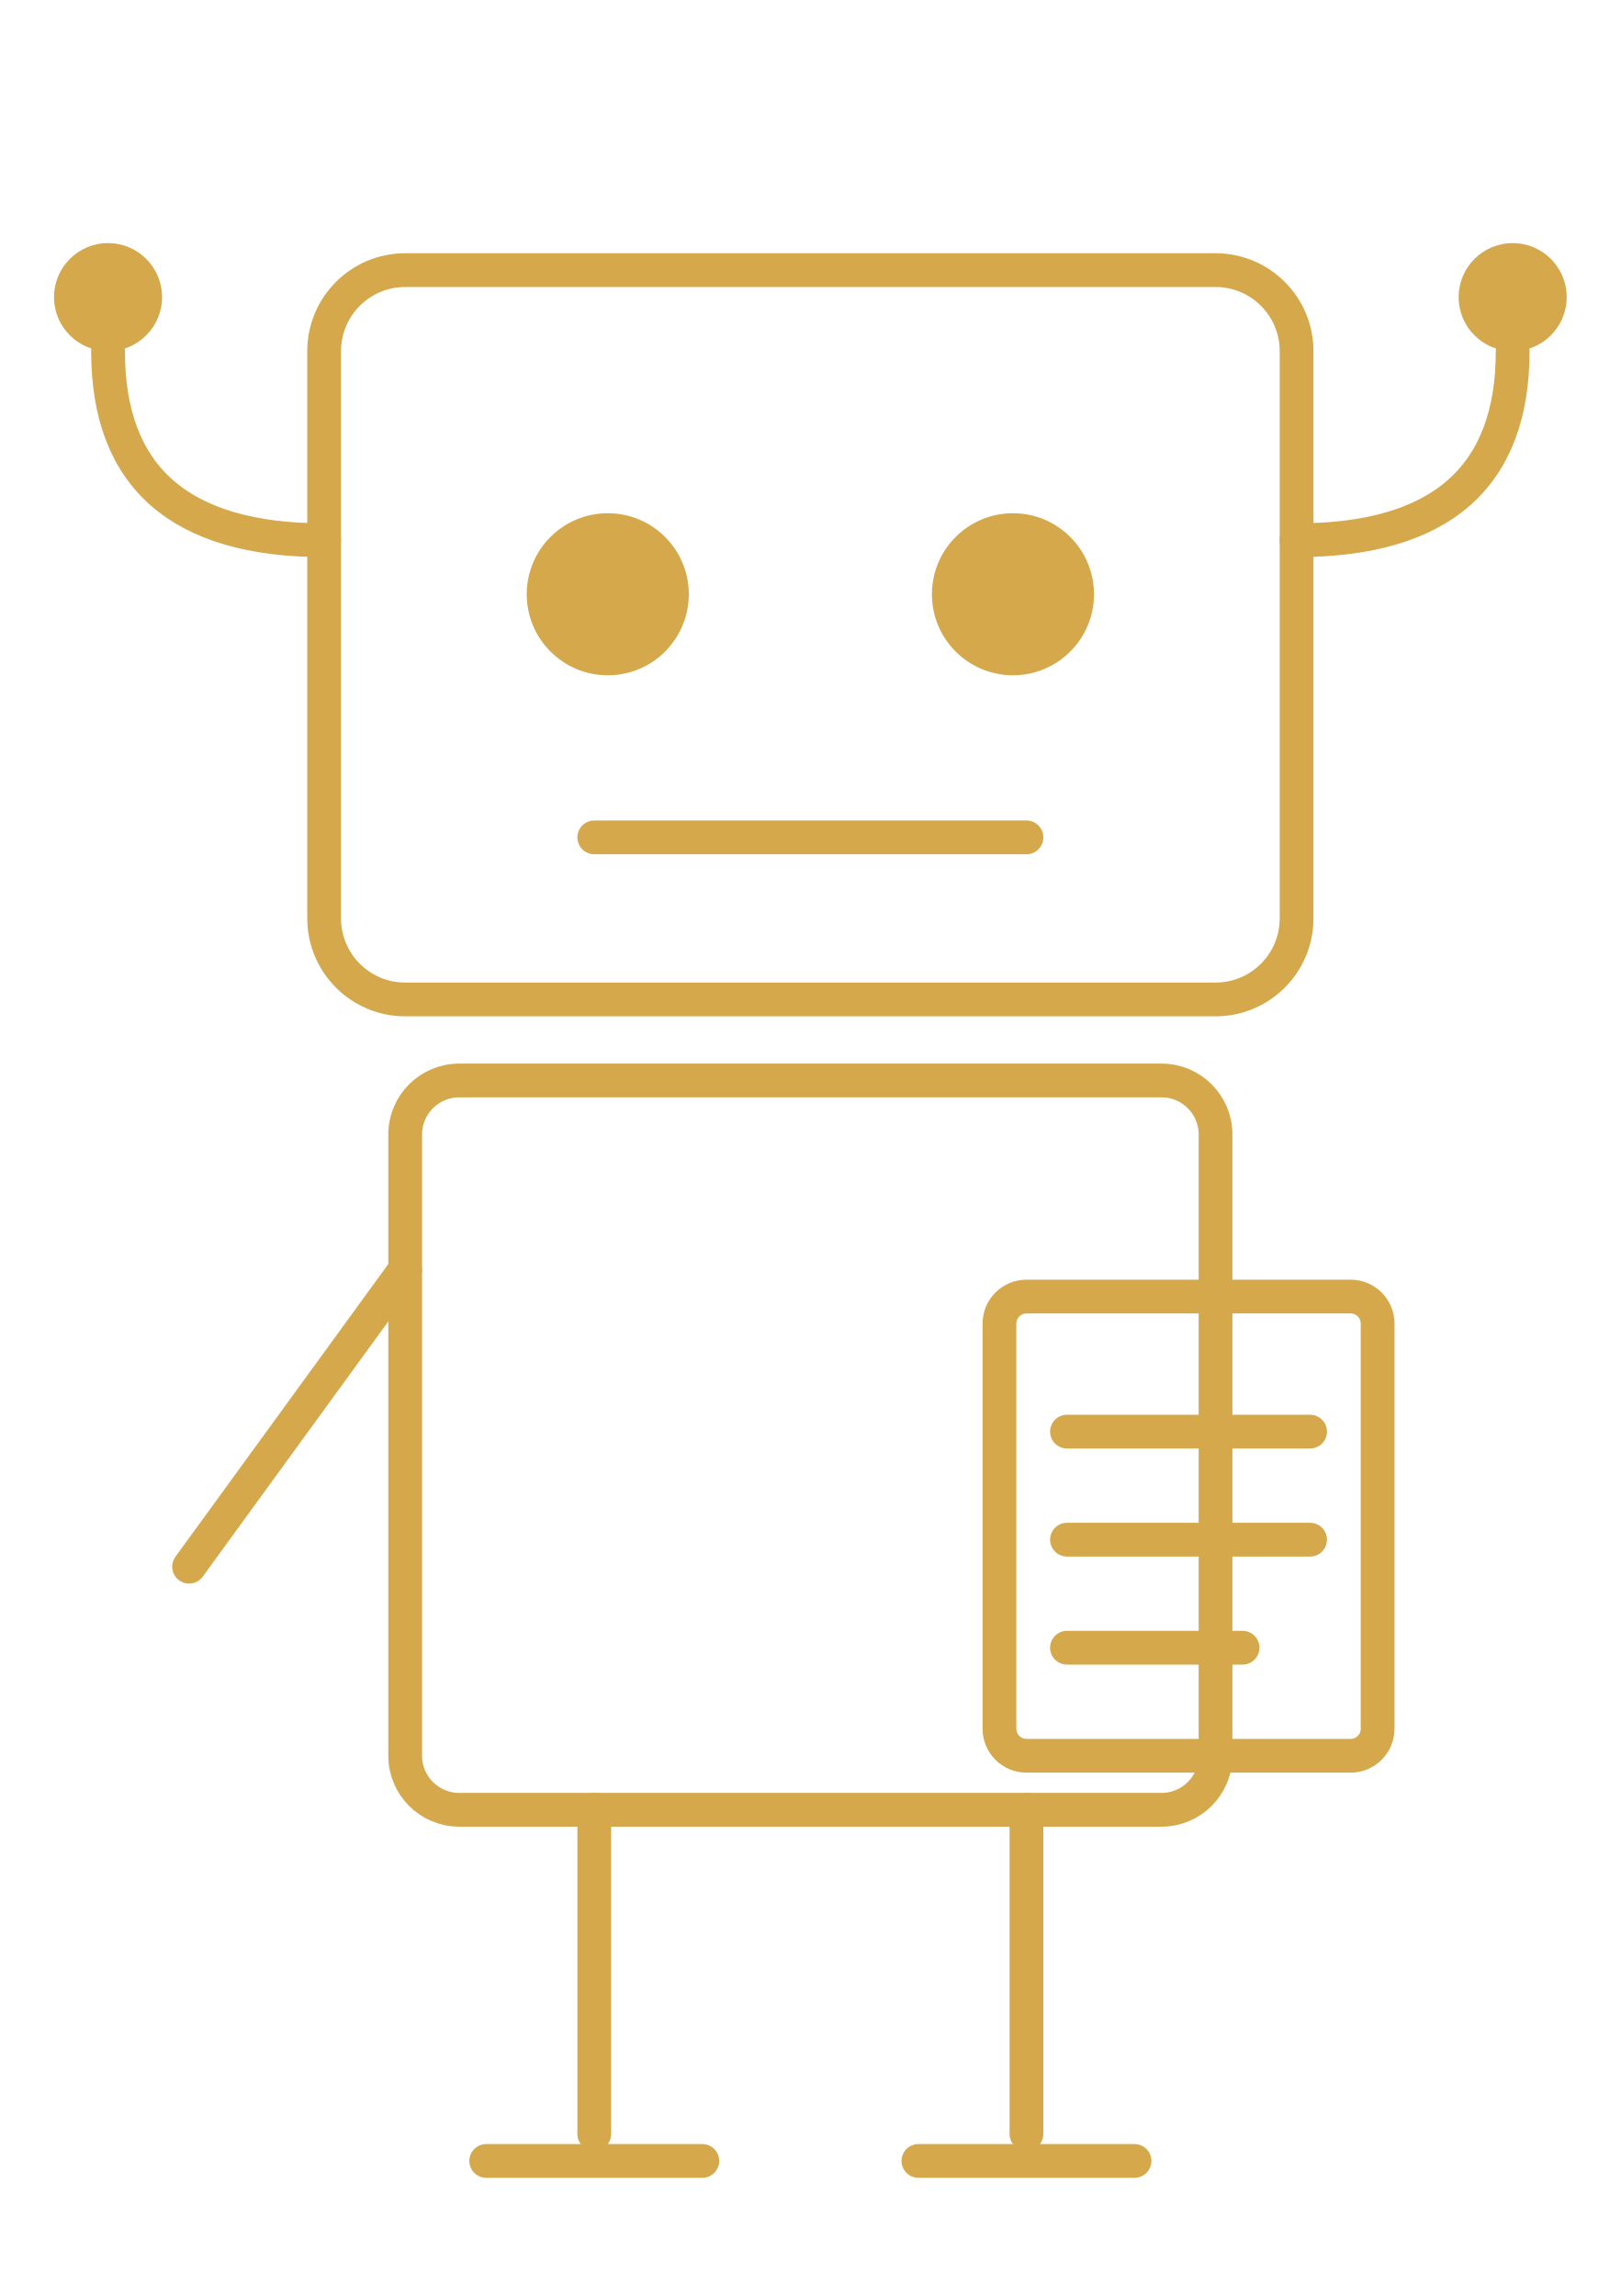
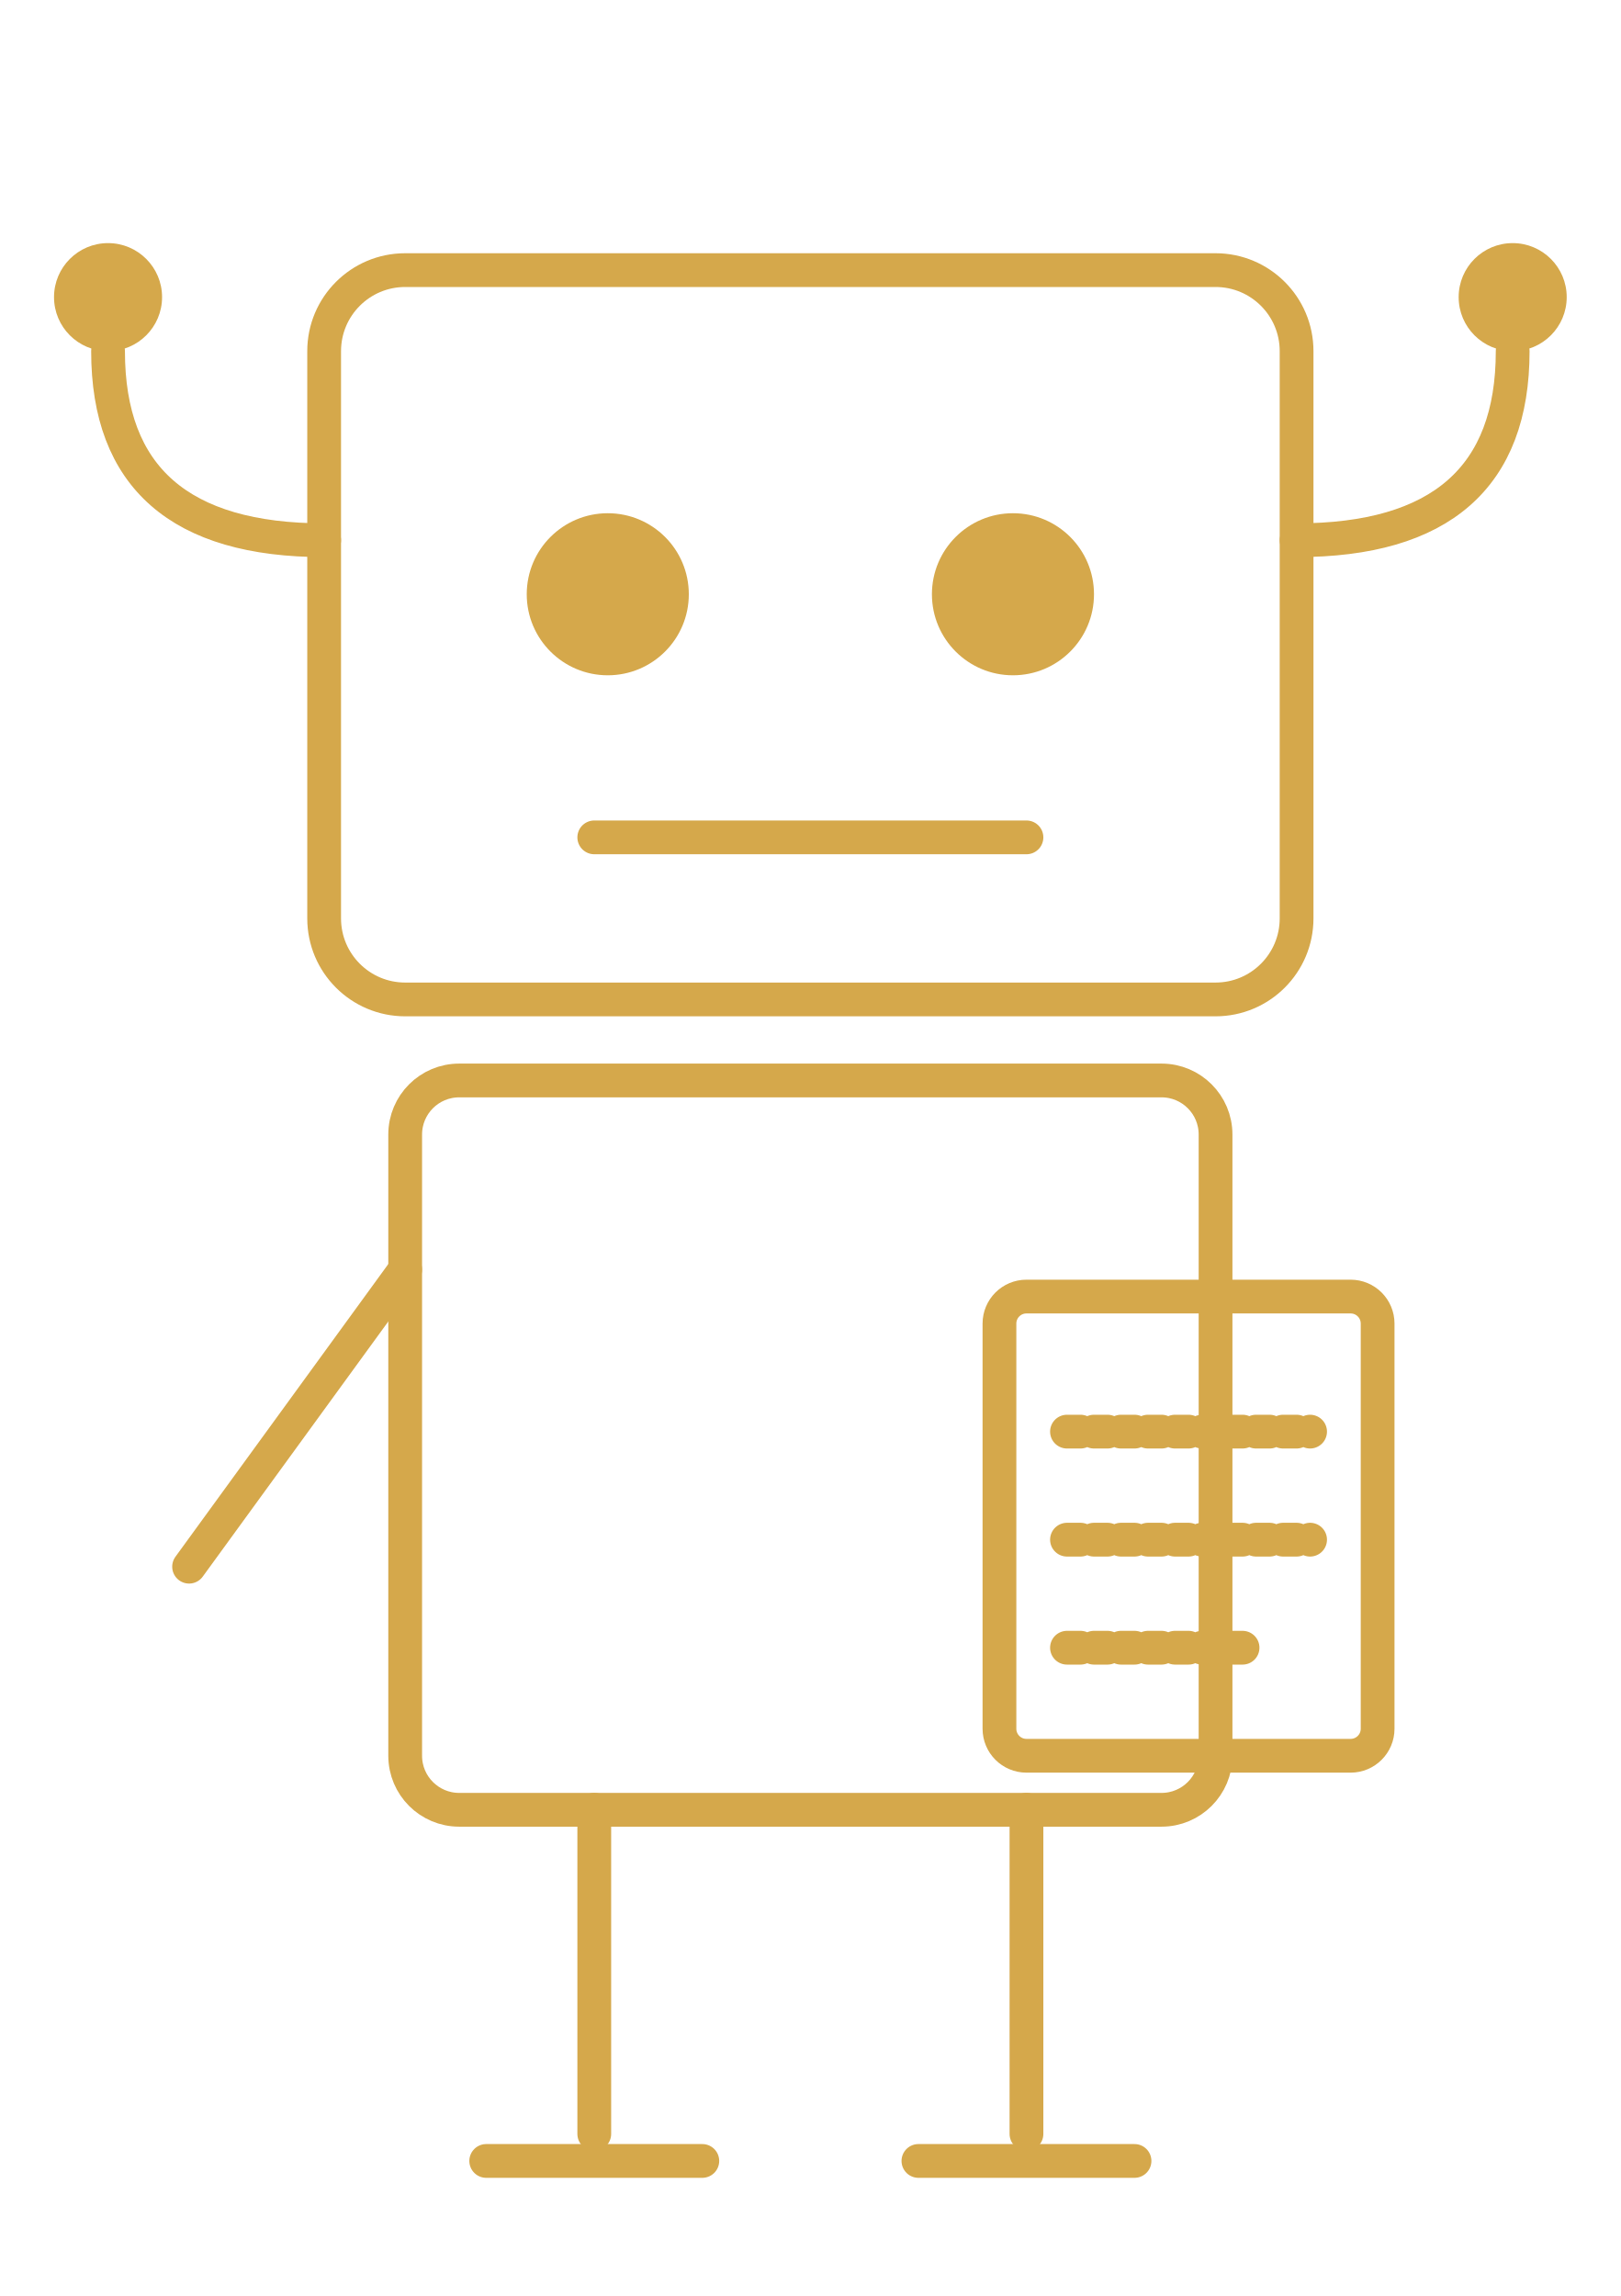
- <svg xmlns="http://www.w3.org/2000/svg" class="robot" viewBox="0 0 120 170" width="120" height="170" role="img" aria-label="samuel">
-   <path class="ln" d="M24 40 Q8 40 8 26" fill="none" stroke="#d5a84b" stroke-width="2.5" stroke-linejoin="round" stroke-linecap="round" />
-   <path class="ln" d="M96 40 Q112 40 112 26" fill="none" stroke="#d5a84b" stroke-width="2.5" stroke-linejoin="round" stroke-linecap="round" />
-   <circle class="led" cx="8" cy="22" r="4" fill="#d5a84b" stroke="none" />
-   <circle class="led" cx="112" cy="22" r="4" fill="#d5a84b" stroke="none" />
-   <rect class="ln" x="24" y="20" width="72" height="54" rx="6" fill="none" stroke="#d5a84b" stroke-width="2.5" stroke-linejoin="round" stroke-linecap="round" />
-   <circle class="ojo" cx="45" cy="44" r="6" fill="#d5a84b" stroke="none" />
-   <circle class="ojo" cx="75" cy="44" r="6" fill="#d5a84b" stroke="none" />
-   <line class="ln" x1="44" y1="62" x2="76" y2="62" fill="none" stroke="#d5a84b" stroke-width="2.5" stroke-linejoin="round" stroke-linecap="round" />
-   <rect class="ln" x="30" y="80" width="60" height="54" rx="4" fill="none" stroke="#d5a84b" stroke-width="2.5" stroke-linejoin="round" stroke-linecap="round" />
-   <rect class="ln" x="74" y="96" width="28" height="34" rx="2" fill="none" stroke="#d5a84b" stroke-width="2.5" stroke-linejoin="round" stroke-linecap="round" />
-   <line class="ln" x1="79" y1="106" x2="97" y2="106" fill="none" stroke="#d5a84b" stroke-width="2.5" stroke-linejoin="round" stroke-linecap="round" />
-   <line class="ln" x1="79" y1="114" x2="97" y2="114" fill="none" stroke="#d5a84b" stroke-width="2.5" stroke-linejoin="round" stroke-linecap="round" />
-   <line class="ln" x1="79" y1="122" x2="92" y2="122" fill="none" stroke="#d5a84b" stroke-width="2.5" stroke-linejoin="round" stroke-linecap="round" />
-   <line class="ln" x1="30" y1="94" x2="14" y2="116" fill="none" stroke="#d5a84b" stroke-width="2.5" stroke-linejoin="round" stroke-linecap="round" />
-   <line class="ln" x1="44" y1="134" x2="44" y2="158" fill="none" stroke="#d5a84b" stroke-width="2.5" stroke-linejoin="round" stroke-linecap="round" />
-   <line class="ln" x1="76" y1="134" x2="76" y2="158" fill="none" stroke="#d5a84b" stroke-width="2.5" stroke-linejoin="round" stroke-linecap="round" />
-   <line class="ln" x1="36" y1="160" x2="52" y2="160" fill="none" stroke="#d5a84b" stroke-width="2.5" stroke-linejoin="round" stroke-linecap="round" />
-   <line class="ln" x1="68" y1="160" x2="84" y2="160" fill="none" stroke="#d5a84b" stroke-width="2.5" stroke-linejoin="round" stroke-linecap="round" />
+ <svg xmlns="http://www.w3.org/2000/svg" class="robot cr-anima" viewBox="0 0 120 170" width="120" height="170" role="img" aria-label="samuel" overflow="visible">
+   <style>@keyframes cr-cuerpo{0%{transform:translate(0px,-0px)}12.5%{transform:translate(0px,-1.148px)}25%{transform:translate(0px,-2.121px)}37.5%{transform:translate(0px,-2.772px)}50%{transform:translate(0px,-3px)}62.5%{transform:translate(0px,-2.772px)}75%{transform:translate(0px,-2.121px)}87.5%{transform:translate(0px,-1.148px)}100%{transform:translate(0px,-0px)}}.cr-anima .g-cuerpo{animation:cr-cuerpo 1.6s linear infinite}@keyframes cr-parpadeo{0%{opacity:1}90%{opacity:1}93%{opacity:0.1}96%{opacity:1}100%{opacity:1}}.cr-anima .g-parpadeo{animation:cr-parpadeo 4.8s linear infinite}@keyframes cr-led{0%{opacity:1}50%{opacity:1}50%{opacity:0.35}100%{opacity:0.35}}.cr-anima .g-led{animation:cr-led 0.8s linear infinite}@keyframes cr-mira{0%{transform:translate(0px,0px)}20%{transform:translate(-6px,0px)}45%{transform:translate(-6px,0px)}65%{transform:translate(6px,0px)}85%{transform:translate(6px,0px)}100%{transform:translate(0px,0px)}}.cr-anima .g-mira{animation:cr-mira 4.8s linear infinite}@keyframes cr-escribe{0%{stroke-dashoffset:1}25%{stroke-dashoffset:0}80%{stroke-dashoffset:0}85%{stroke-dashoffset:1}100%{stroke-dashoffset:1}}.cr-anima .g-escribe{animation:cr-escribe 2.4s linear infinite}@keyframes cr-sale{0%{transform:translate(0px,5px)}40%{transform:translate(0px,0px)}80%{transform:translate(0px,0px)}100%{transform:translate(0px,5px)}}.cr-anima .g-sale{animation:cr-sale 2.4s linear infinite}@keyframes cr-lupa{0%{transform:translate(0px,0px)}25%{transform:translate(-4px,3px)}50%{transform:translate(-4px,3px)}75%{transform:translate(2px,-1px)}100%{transform:translate(0px,0px)}}.cr-anima .g-lupa{animation:cr-lupa 4.8s linear infinite}@keyframes cr-cuadra{0%{stroke-dashoffset:1}35%{stroke-dashoffset:1}55%{stroke-dashoffset:0}90%{stroke-dashoffset:0}100%{stroke-dashoffset:1}}.cr-anima .g-cuadra{animation:cr-cuadra 2.4s linear infinite}@keyframes cr-barra{0%{stroke-dashoffset:1}30%{stroke-dashoffset:0}80%{stroke-dashoffset:0}95%{stroke-dashoffset:1}100%{stroke-dashoffset:1}}.cr-anima .g-barra{animation:cr-barra 2.4s linear infinite}@keyframes cr-firma{0%{stroke-dashoffset:1}35%{stroke-dashoffset:0}85%{stroke-dashoffset:0}90%{stroke-dashoffset:1}100%{stroke-dashoffset:1}}.cr-anima .g-firma{animation:cr-firma 2.4s linear infinite}@keyframes cr-sello{0%{opacity:0.3}40%{opacity:0.3}45%{opacity:1}85%{opacity:1}90%{opacity:0.3}100%{opacity:0.3}}.cr-anima .g-sello{animation:cr-sello 2.4s linear infinite}@keyframes cr-visor{0%{transform:translate(0px,0px)}25%{transform:translate(-3px,0px)}75%{transform:translate(3px,0px)}100%{transform:translate(0px,0px)}}.cr-anima .g-visor{animation:cr-visor 2.4s linear infinite}@keyframes cr-marca{0%{stroke-dashoffset:1}15%{stroke-dashoffset:0}80%{stroke-dashoffset:0}85%{stroke-dashoffset:1}100%{stroke-dashoffset:1}}.cr-anima .g-marca{animation:cr-marca 2.4s linear infinite}@keyframes cr-gira{0%{transform:translate(0px,0px)}8.333%{transform:translate(-0.67px,2.5px)}16.667%{transform:translate(-2.5px,4.33px)}25%{transform:translate(-5px,5px)}33.333%{transform:translate(-7.5px,4.33px)}41.667%{transform:translate(-9.33px,2.5px)}50%{transform:translate(-10px,0px)}58.333%{transform:translate(-9.33px,-2.5px)}66.667%{transform:translate(-7.5px,-4.33px)}75%{transform:translate(-5px,-5px)}83.333%{transform:translate(-2.5px,-4.33px)}91.667%{transform:translate(-0.67px,-2.5px)}100%{transform:translate(0px,-0px)}}.cr-anima .g-gira{animation:cr-gira 1.6s linear infinite}@keyframes cr-corre{0%{opacity:1}20%{opacity:1}20%{opacity:0.3}100%{opacity:0.3}}.cr-anima .g-corre{animation:cr-corre 1.2s linear infinite}@media (prefers-reduced-motion: reduce){.cr-anima *{animation:none!important;stroke-dashoffset:0!important;transform:none!important;opacity:1!important}}}</style>
+   <g class="g-cuerpo">
+     <path class="ln" d="M24 40 Q8 40 8 26" fill="none" stroke="#d5a84b" stroke-width="2.5" stroke-linejoin="round" stroke-linecap="round" />
+     <path class="ln" d="M96 40 Q112 40 112 26" fill="none" stroke="#d5a84b" stroke-width="2.5" stroke-linejoin="round" stroke-linecap="round" />
+     <circle class="led g-led" cx="8" cy="22" r="4" fill="#d5a84b" stroke="none" />
+     <circle class="led g-led" cx="112" cy="22" r="4" fill="#d5a84b" stroke="none" style="animation-delay:-0.4s" />
+     <rect class="ln" x="24" y="20" width="72" height="54" rx="6" fill="none" stroke="#d5a84b" stroke-width="2.5" stroke-linejoin="round" stroke-linecap="round" />
+     <circle class="ojo g-parpadeo" cx="45" cy="44" r="6" fill="#d5a84b" stroke="none" />
+     <circle class="ojo g-parpadeo" cx="75" cy="44" r="6" fill="#d5a84b" stroke="none" />
+     <line class="ln" x1="44" y1="62" x2="76" y2="62" fill="none" stroke="#d5a84b" stroke-width="2.5" stroke-linejoin="round" stroke-linecap="round" />
+     <rect class="ln" x="30" y="80" width="60" height="54" rx="4" fill="none" stroke="#d5a84b" stroke-width="2.5" stroke-linejoin="round" stroke-linecap="round" />
+     <rect class="ln" x="74" y="96" width="28" height="34" rx="2" fill="none" stroke="#d5a84b" stroke-width="2.5" stroke-linejoin="round" stroke-linecap="round" />
+     <line class="ln g-escribe" x1="79" y1="106" x2="97" y2="106" fill="none" stroke="#d5a84b" stroke-width="2.5" stroke-linejoin="round" stroke-linecap="round" pathLength="1" stroke-dasharray="1" />
+     <line class="ln g-escribe" x1="79" y1="114" x2="97" y2="114" fill="none" stroke="#d5a84b" stroke-width="2.5" stroke-linejoin="round" stroke-linecap="round" pathLength="1" stroke-dasharray="1" style="animation-delay:-1.9s" />
+     <line class="ln g-escribe" x1="79" y1="122" x2="92" y2="122" fill="none" stroke="#d5a84b" stroke-width="2.5" stroke-linejoin="round" stroke-linecap="round" pathLength="1" stroke-dasharray="1" style="animation-delay:-1.4s" />
+     <line class="ln" x1="30" y1="94" x2="14" y2="116" fill="none" stroke="#d5a84b" stroke-width="2.5" stroke-linejoin="round" stroke-linecap="round" />
+     <line class="ln" x1="44" y1="134" x2="44" y2="158" fill="none" stroke="#d5a84b" stroke-width="2.5" stroke-linejoin="round" stroke-linecap="round" />
+     <line class="ln" x1="76" y1="134" x2="76" y2="158" fill="none" stroke="#d5a84b" stroke-width="2.5" stroke-linejoin="round" stroke-linecap="round" />
+     <line class="ln" x1="36" y1="160" x2="52" y2="160" fill="none" stroke="#d5a84b" stroke-width="2.5" stroke-linejoin="round" stroke-linecap="round" />
+     <line class="ln" x1="68" y1="160" x2="84" y2="160" fill="none" stroke="#d5a84b" stroke-width="2.5" stroke-linejoin="round" stroke-linecap="round" />
+   </g>
</svg>
